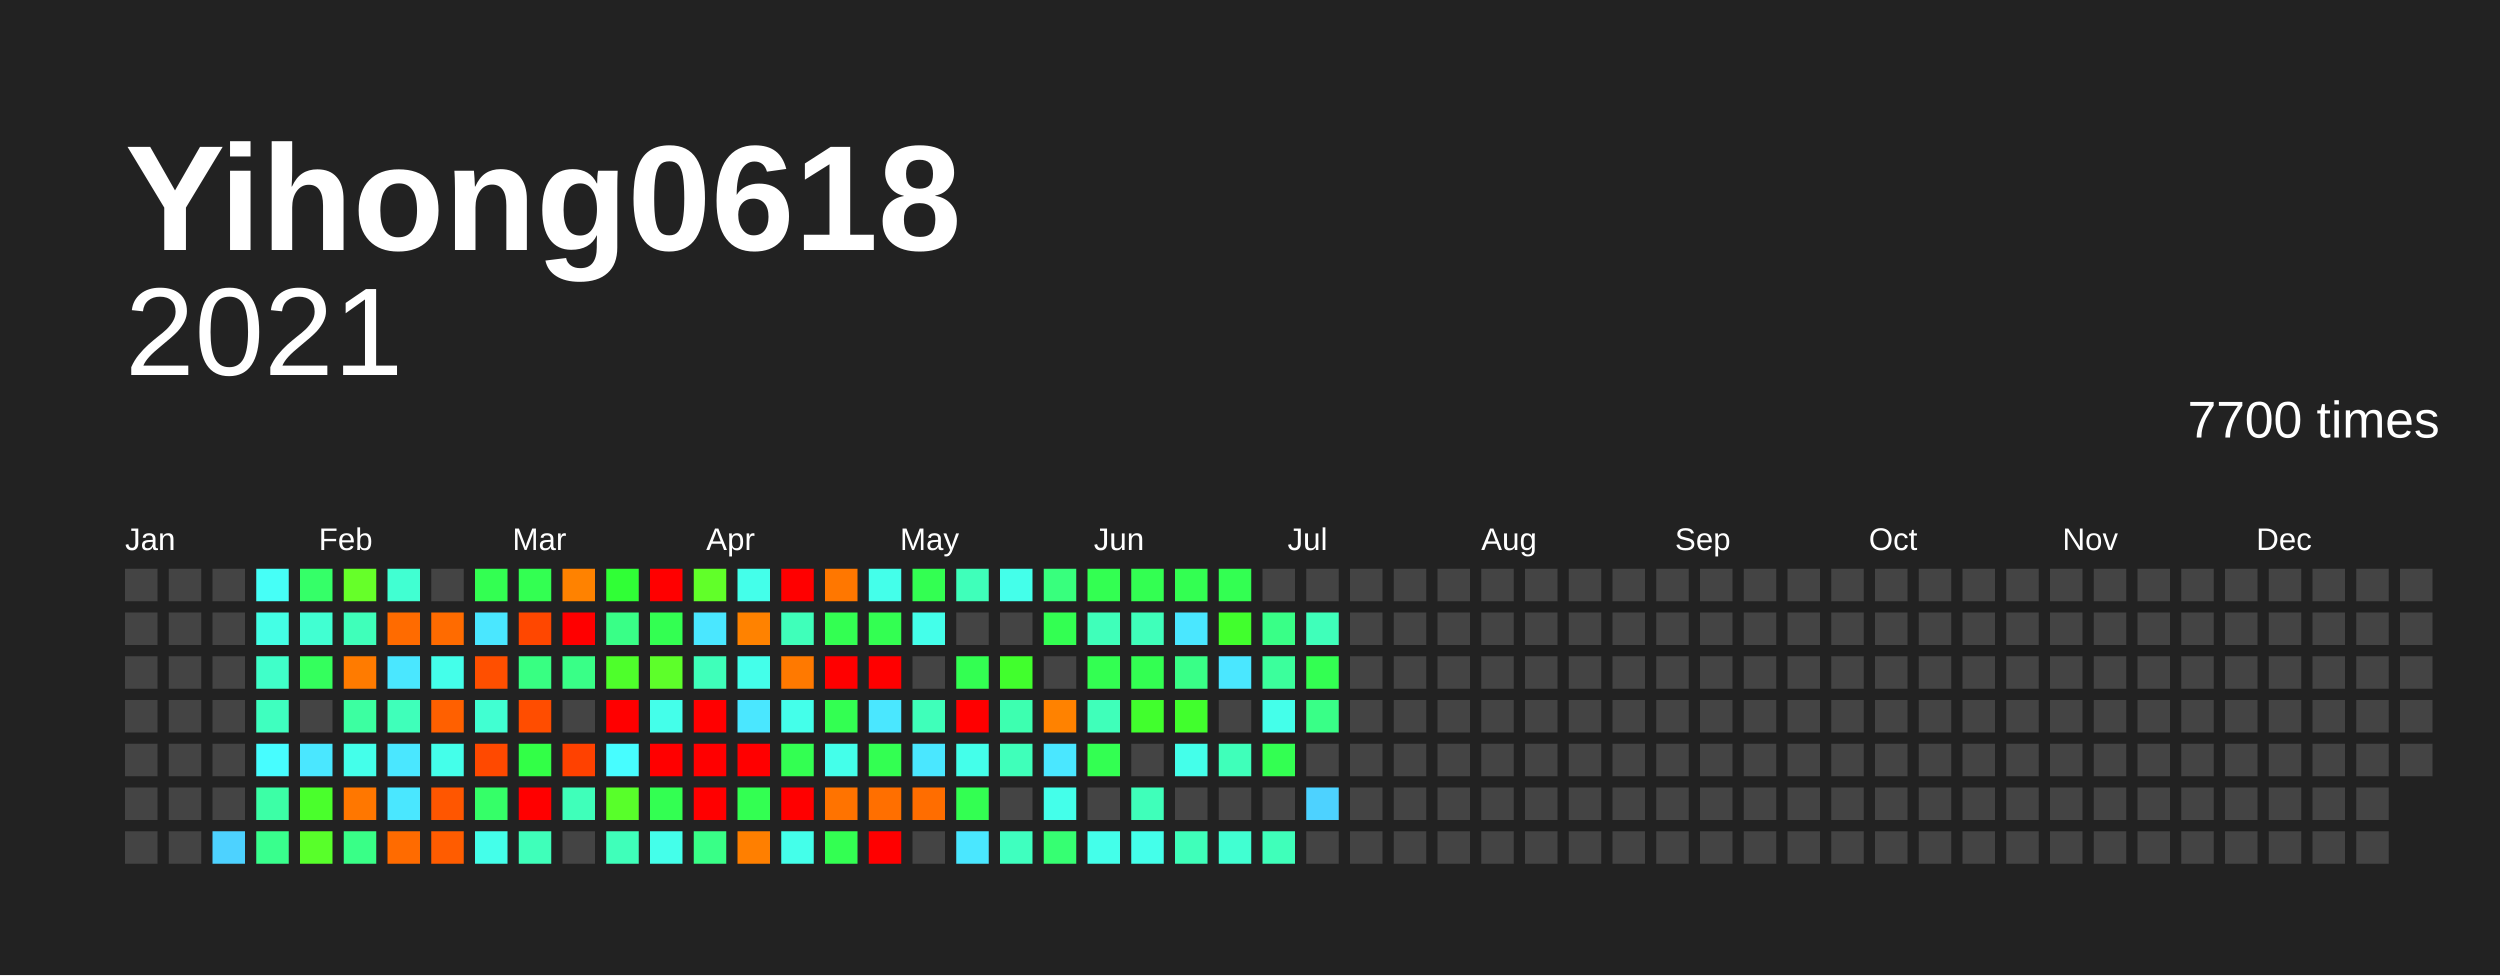
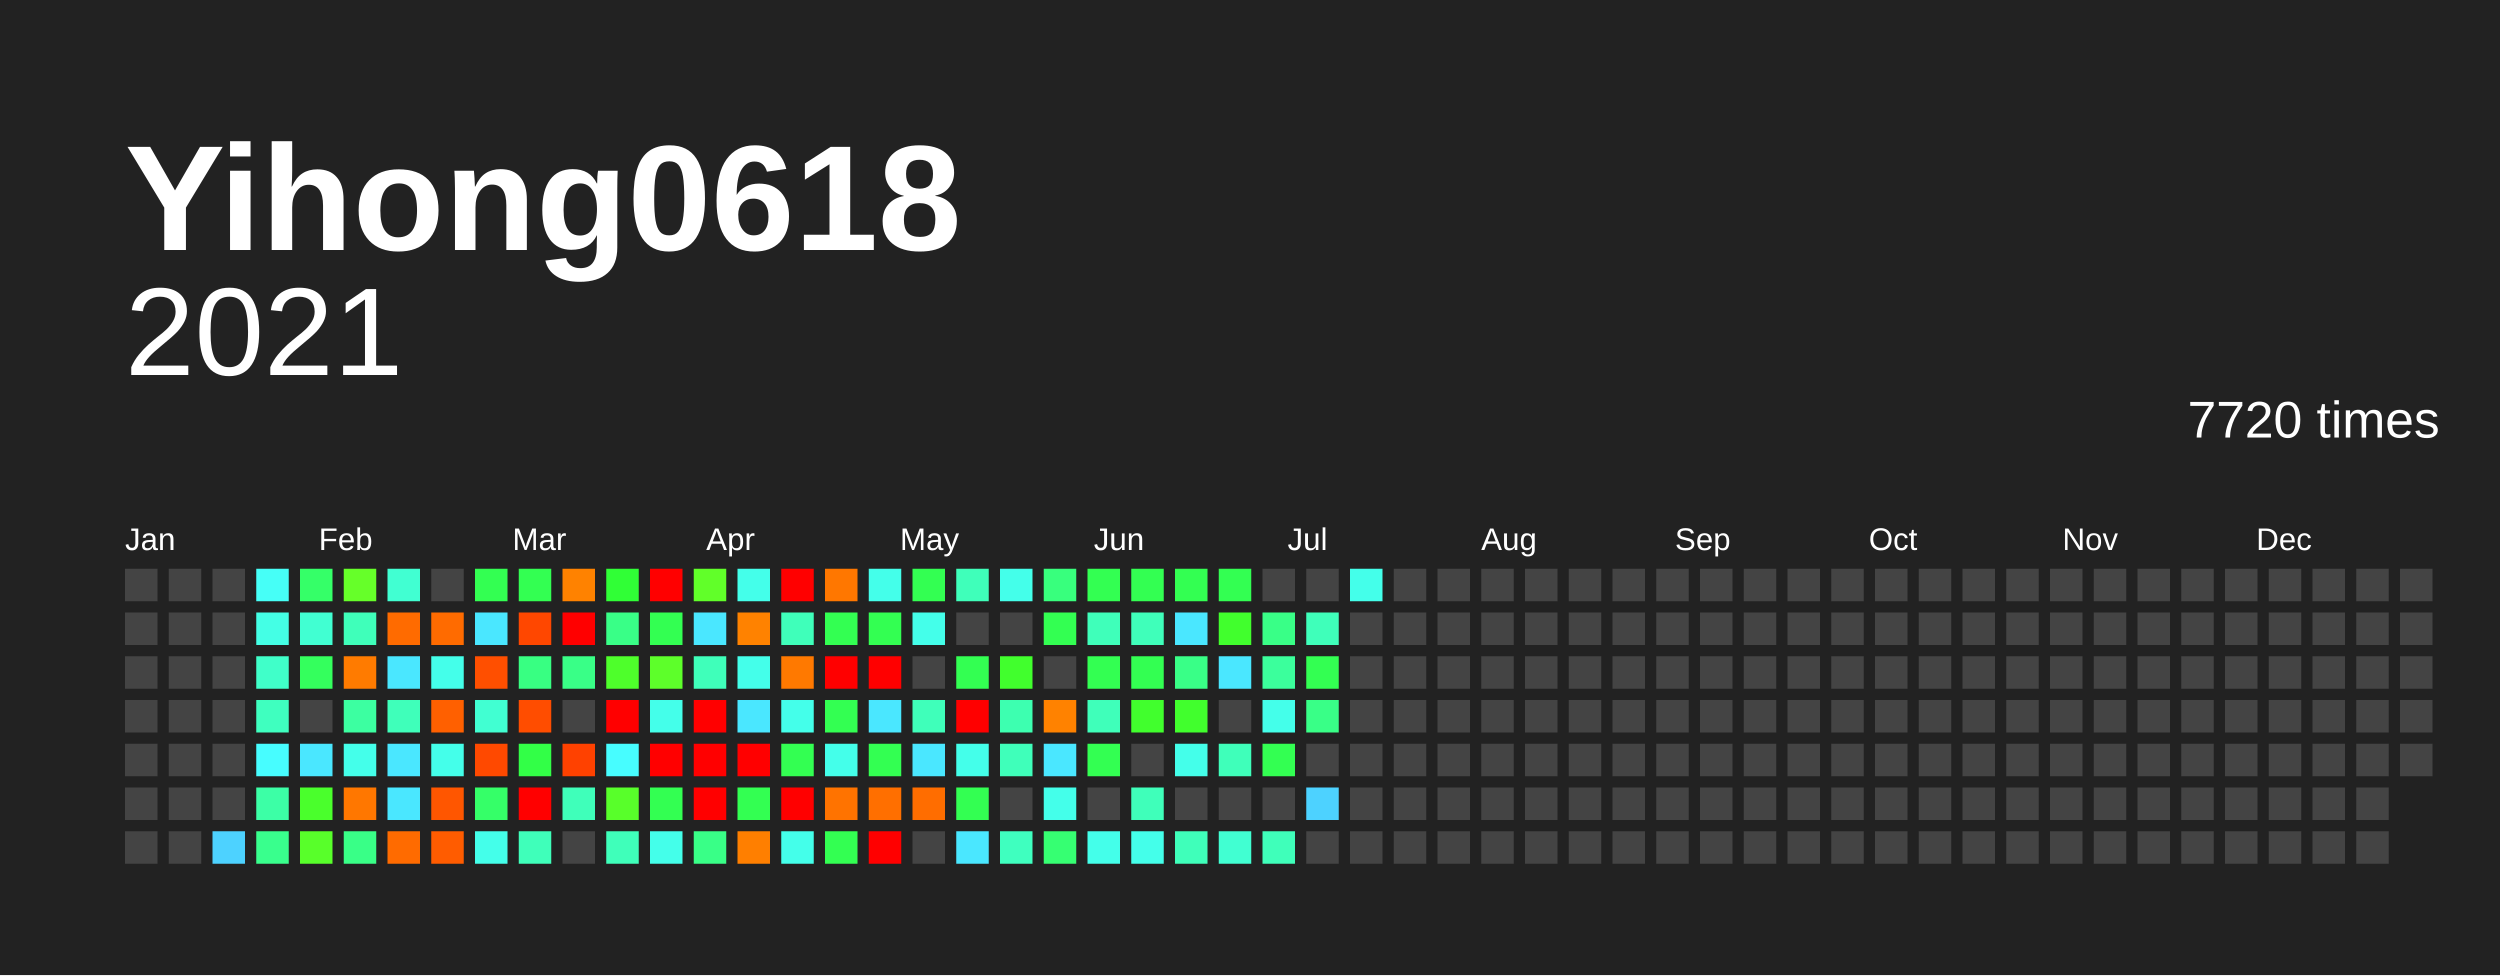
<svg xmlns="http://www.w3.org/2000/svg" baseProfile="full" height="78mm" version="1.1" viewBox="0,0,200,78" width="200mm">
  <defs />
  <rect fill="#222222" height="78" width="200" x="0" y="0" />
  <text fill="#FFFFFF" style="font-size:12px; font-family:Arial; font-weight:bold;" x="10" y="20">Yihong0618</text>
  <text alignment-baseline="hanging" fill="#FFFFFF" style="font-size:10.0px; font-family:Arial;" x="10" y="30">2021</text>
-   <text alignment-baseline="hanging" fill="#FFFFFF" style="font-size:4.125px; font-family:Arial;" x="175" y="35">7700 times</text>
+   <text alignment-baseline="hanging" fill="#FFFFFF" style="font-size:4.125px; font-family:Arial;" x="175" y="35">7720 times</text>
  <text fill="#FFFFFF" style="font-size:2.5px; font-family:Arial" x="10.0" y="44">Jan</text>
  <text fill="#FFFFFF" style="font-size:2.5px; font-family:Arial" x="25.5" y="44">Feb</text>
  <text fill="#FFFFFF" style="font-size:2.5px; font-family:Arial" x="41.0" y="44">Mar</text>
  <text fill="#FFFFFF" style="font-size:2.5px; font-family:Arial" x="56.5" y="44">Apr</text>
  <text fill="#FFFFFF" style="font-size:2.5px; font-family:Arial" x="72.0" y="44">May</text>
  <text fill="#FFFFFF" style="font-size:2.5px; font-family:Arial" x="87.5" y="44">Jun</text>
  <text fill="#FFFFFF" style="font-size:2.5px; font-family:Arial" x="103.0" y="44">Jul</text>
  <text fill="#FFFFFF" style="font-size:2.5px; font-family:Arial" x="118.5" y="44">Aug</text>
  <text fill="#FFFFFF" style="font-size:2.5px; font-family:Arial" x="134.0" y="44">Sep</text>
  <text fill="#FFFFFF" style="font-size:2.5px; font-family:Arial" x="149.5" y="44">Oct</text>
  <text fill="#FFFFFF" style="font-size:2.5px; font-family:Arial" x="165.0" y="44">Nov</text>
  <text fill="#FFFFFF" style="font-size:2.5px; font-family:Arial" x="180.5" y="44">Dec</text>
  <rect fill="#444444" height="2.6" width="2.6" x="10.0" y="45.5" />
  <rect fill="#444444" height="2.6" width="2.6" x="10.0" y="49.0" />
  <rect fill="#444444" height="2.6" width="2.6" x="10.0" y="52.5" />
  <rect fill="#444444" height="2.6" width="2.6" x="10.0" y="56.0" />
  <rect fill="#444444" height="2.6" width="2.6" x="10.0" y="59.5" />
  <rect fill="#444444" height="2.6" width="2.6" x="10.0" y="63.0" />
  <rect fill="#444444" height="2.6" width="2.6" x="10.0" y="66.5" />
  <rect fill="#444444" height="2.6" width="2.6" x="13.5" y="45.5" />
  <rect fill="#444444" height="2.6" width="2.6" x="13.5" y="49.0" />
  <rect fill="#444444" height="2.6" width="2.6" x="13.5" y="52.5" />
  <rect fill="#444444" height="2.6" width="2.6" x="13.5" y="56.0" />
  <rect fill="#444444" height="2.6" width="2.6" x="13.5" y="59.5" />
  <rect fill="#444444" height="2.6" width="2.6" x="13.5" y="63.0" />
  <rect fill="#444444" height="2.6" width="2.6" x="13.5" y="66.5" />
  <rect fill="#444444" height="2.6" width="2.6" x="17.0" y="45.5" />
  <rect fill="#444444" height="2.6" width="2.6" x="17.0" y="49.0" />
  <rect fill="#444444" height="2.6" width="2.6" x="17.0" y="52.5" />
  <rect fill="#444444" height="2.6" width="2.6" x="17.0" y="56.0" />
  <rect fill="#444444" height="2.6" width="2.6" x="17.0" y="59.5" />
  <rect fill="#444444" height="2.6" width="2.6" x="17.0" y="63.0" />
  <rect fill="#4dd2ff" height="2.6" width="2.6" x="17.0" y="66.5" />
  <rect fill="#46fff7" height="2.6" width="2.6" x="20.5" y="45.5" />
  <rect fill="#44ffe5" height="2.6" width="2.6" x="20.5" y="49.0" />
  <rect fill="#40ffc9" height="2.6" width="2.6" x="20.5" y="52.5" />
  <rect fill="#3fffbf" height="2.6" width="2.6" x="20.5" y="56.0" />
  <rect fill="#47fdff" height="2.6" width="2.6" x="20.5" y="59.5" />
  <rect fill="#3cffa6" height="2.6" width="2.6" x="20.5" y="63.0" />
  <rect fill="#39ff8d" height="2.6" width="2.6" x="20.5" y="66.5" />
  <rect fill="#35ff68" height="2.6" width="2.6" x="24.0" y="45.5" />
  <rect fill="#41ffd2" height="2.6" width="2.6" x="24.0" y="49.0" />
  <rect fill="#34ff5d" height="2.6" width="2.6" x="24.0" y="52.5" />
  <rect fill="#444444" height="2.6" width="2.6" x="24.0" y="56.0" />
  <rect fill="#4ae7ff" height="2.6" width="2.6" x="24.0" y="59.5" />
  <rect fill="#4aff2c" height="2.6" width="2.6" x="24.0" y="63.0" />
  <rect fill="#58ff2a" height="2.6" width="2.6" x="24.0" y="66.5" />
  <rect fill="#66ff29" height="2.6" width="2.6" x="27.5" y="45.5" />
  <rect fill="#3fffba" height="2.6" width="2.6" x="27.5" y="49.0" />
  <rect fill="#ff7b00" height="2.6" width="2.6" x="27.5" y="52.5" />
  <rect fill="#3cffa1" height="2.6" width="2.6" x="27.5" y="56.0" />
  <rect fill="#44ffea" height="2.6" width="2.6" x="27.5" y="59.5" />
  <rect fill="#ff7700" height="2.6" width="2.6" x="27.5" y="63.0" />
  <rect fill="#39ff87" height="2.6" width="2.6" x="27.5" y="66.5" />
  <rect fill="#41ffd2" height="2.6" width="2.6" x="31.0" y="45.5" />
  <rect fill="#ff6b00" height="2.6" width="2.6" x="31.0" y="49.0" />
  <rect fill="#4ae7ff" height="2.6" width="2.6" x="31.0" y="52.5" />
  <rect fill="#3fffba" height="2.6" width="2.6" x="31.0" y="56.0" />
  <rect fill="#4ae7ff" height="2.6" width="2.6" x="31.0" y="59.5" />
  <rect fill="#4ae7ff" height="2.6" width="2.6" x="31.0" y="63.0" />
  <rect fill="#ff6b00" height="2.6" width="2.6" x="31.0" y="66.5" />
  <rect fill="#444444" height="2.6" width="2.6" x="34.5" y="45.5" />
  <rect fill="#ff6b00" height="2.6" width="2.6" x="34.5" y="49.0" />
  <rect fill="#44ffea" height="2.6" width="2.6" x="34.5" y="52.5" />
  <rect fill="#ff6000" height="2.6" width="2.6" x="34.5" y="56.0" />
  <rect fill="#44ffea" height="2.6" width="2.6" x="34.5" y="59.5" />
  <rect fill="#ff5600" height="2.6" width="2.6" x="34.5" y="63.0" />
  <rect fill="#ff5c00" height="2.6" width="2.6" x="34.5" y="66.5" />
  <rect fill="#33ff52" height="2.6" width="2.6" x="38.0" y="45.5" />
  <rect fill="#4ae7ff" height="2.6" width="2.6" x="38.0" y="49.0" />
  <rect fill="#ff4f00" height="2.6" width="2.6" x="38.0" y="52.5" />
  <rect fill="#41ffd2" height="2.6" width="2.6" x="38.0" y="56.0" />
  <rect fill="#ff4900" height="2.6" width="2.6" x="38.0" y="59.5" />
  <rect fill="#35ff68" height="2.6" width="2.6" x="38.0" y="63.0" />
  <rect fill="#44ffea" height="2.6" width="2.6" x="38.0" y="66.5" />
  <rect fill="#33ff52" height="2.6" width="2.6" x="41.5" y="45.5" />
  <rect fill="#ff4700" height="2.6" width="2.6" x="41.5" y="49.0" />
  <rect fill="#38ff82" height="2.6" width="2.6" x="41.5" y="52.5" />
  <rect fill="#ff4d00" height="2.6" width="2.6" x="41.5" y="56.0" />
  <rect fill="#32ff47" height="2.6" width="2.6" x="41.5" y="59.5" />
  <rect fill="red" height="2.6" width="2.6" x="41.5" y="63.0" />
  <rect fill="#3fffba" height="2.6" width="2.6" x="41.5" y="66.5" />
  <rect fill="#ff8200" height="2.6" width="2.6" x="45.0" y="45.5" />
  <rect fill="red" height="2.6" width="2.6" x="45.0" y="49.0" />
  <rect fill="#39ff87" height="2.6" width="2.6" x="45.0" y="52.5" />
  <rect fill="#444444" height="2.6" width="2.6" x="45.0" y="56.0" />
  <rect fill="#ff4100" height="2.6" width="2.6" x="45.0" y="59.5" />
  <rect fill="#3fffba" height="2.6" width="2.6" x="45.0" y="63.0" />
  <rect fill="#444444" height="2.6" width="2.6" x="45.0" y="66.5" />
  <rect fill="#30ff36" height="2.6" width="2.6" x="48.5" y="45.5" />
  <rect fill="#39ff87" height="2.6" width="2.6" x="48.5" y="49.0" />
  <rect fill="#4eff2b" height="2.6" width="2.6" x="48.5" y="52.5" />
  <rect fill="red" height="2.6" width="2.6" x="48.5" y="56.0" />
  <rect fill="#47fdff" height="2.6" width="2.6" x="48.5" y="59.5" />
  <rect fill="#58ff2a" height="2.6" width="2.6" x="48.5" y="63.0" />
  <rect fill="#3fffba" height="2.6" width="2.6" x="48.5" y="66.5" />
  <rect fill="red" height="2.6" width="2.6" x="52.0" y="45.5" />
  <rect fill="#33ff52" height="2.6" width="2.6" x="52.0" y="49.0" />
  <rect fill="#5dff2a" height="2.6" width="2.6" x="52.0" y="52.5" />
  <rect fill="#44ffea" height="2.6" width="2.6" x="52.0" y="56.0" />
  <rect fill="red" height="2.6" width="2.6" x="52.0" y="59.5" />
  <rect fill="#33ff52" height="2.6" width="2.6" x="52.0" y="63.0" />
  <rect fill="#44ffea" height="2.6" width="2.6" x="52.0" y="66.5" />
  <rect fill="#61ff29" height="2.6" width="2.6" x="55.5" y="45.5" />
  <rect fill="#4ae7ff" height="2.6" width="2.6" x="55.5" y="49.0" />
  <rect fill="#3fffba" height="2.6" width="2.6" x="55.5" y="52.5" />
  <rect fill="red" height="2.6" width="2.6" x="55.5" y="56.0" />
  <rect fill="red" height="2.6" width="2.6" x="55.5" y="59.5" />
  <rect fill="red" height="2.6" width="2.6" x="55.5" y="63.0" />
  <rect fill="#39ff87" height="2.6" width="2.6" x="55.5" y="66.5" />
  <rect fill="#44ffea" height="2.6" width="2.6" x="59.0" y="45.5" />
  <rect fill="#ff8200" height="2.6" width="2.6" x="59.0" y="49.0" />
  <rect fill="#44ffea" height="2.6" width="2.6" x="59.0" y="52.5" />
  <rect fill="#4ae7ff" height="2.6" width="2.6" x="59.0" y="56.0" />
  <rect fill="red" height="2.6" width="2.6" x="59.0" y="59.5" />
  <rect fill="#33ff52" height="2.6" width="2.6" x="59.0" y="63.0" />
  <rect fill="#ff7f00" height="2.6" width="2.6" x="59.0" y="66.5" />
  <rect fill="red" height="2.6" width="2.6" x="62.5" y="45.5" />
  <rect fill="#3fffba" height="2.6" width="2.6" x="62.5" y="49.0" />
  <rect fill="#ff7900" height="2.6" width="2.6" x="62.5" y="52.5" />
  <rect fill="#44ffea" height="2.6" width="2.6" x="62.5" y="56.0" />
  <rect fill="#33ff52" height="2.6" width="2.6" x="62.5" y="59.5" />
  <rect fill="red" height="2.6" width="2.6" x="62.5" y="63.0" />
  <rect fill="#44ffea" height="2.6" width="2.6" x="62.5" y="66.5" />
  <rect fill="#ff7700" height="2.6" width="2.6" x="66.0" y="45.5" />
  <rect fill="#33ff52" height="2.6" width="2.6" x="66.0" y="49.0" />
  <rect fill="red" height="2.6" width="2.6" x="66.0" y="52.5" />
  <rect fill="#33ff52" height="2.6" width="2.6" x="66.0" y="56.0" />
  <rect fill="#44ffea" height="2.6" width="2.6" x="66.0" y="59.5" />
  <rect fill="#ff7300" height="2.6" width="2.6" x="66.0" y="63.0" />
  <rect fill="#33ff52" height="2.6" width="2.6" x="66.0" y="66.5" />
  <rect fill="#44ffea" height="2.6" width="2.6" x="69.5" y="45.5" />
  <rect fill="#33ff52" height="2.6" width="2.6" x="69.5" y="49.0" />
  <rect fill="red" height="2.6" width="2.6" x="69.5" y="52.5" />
  <rect fill="#4ae7ff" height="2.6" width="2.6" x="69.5" y="56.0" />
  <rect fill="#33ff52" height="2.6" width="2.6" x="69.5" y="59.5" />
  <rect fill="#ff6f00" height="2.6" width="2.6" x="69.5" y="63.0" />
  <rect fill="red" height="2.6" width="2.6" x="69.5" y="66.5" />
  <rect fill="#33ff52" height="2.6" width="2.6" x="73.0" y="45.5" />
  <rect fill="#44ffea" height="2.6" width="2.6" x="73.0" y="49.0" />
  <rect fill="#444444" height="2.6" width="2.6" x="73.0" y="52.5" />
  <rect fill="#3fffba" height="2.6" width="2.6" x="73.0" y="56.0" />
  <rect fill="#4ae7ff" height="2.6" width="2.6" x="73.0" y="59.5" />
  <rect fill="#ff6d00" height="2.6" width="2.6" x="73.0" y="63.0" />
  <rect fill="#444444" height="2.6" width="2.6" x="73.0" y="66.5" />
  <rect fill="#3fffba" height="2.6" width="2.6" x="76.5" y="45.5" />
  <rect fill="#444444" height="2.6" width="2.6" x="76.5" y="49.0" />
  <rect fill="#33ff52" height="2.6" width="2.6" x="76.5" y="52.5" />
  <rect fill="red" height="2.6" width="2.6" x="76.5" y="56.0" />
  <rect fill="#44ffea" height="2.6" width="2.6" x="76.5" y="59.5" />
  <rect fill="#33ff52" height="2.6" width="2.6" x="76.5" y="63.0" />
  <rect fill="#4ae7ff" height="2.6" width="2.6" x="76.5" y="66.5" />
  <rect fill="#44ffea" height="2.6" width="2.6" x="80.0" y="45.5" />
  <rect fill="#444444" height="2.6" width="2.6" x="80.0" y="49.0" />
  <rect fill="#41ff2d" height="2.6" width="2.6" x="80.0" y="52.5" />
  <rect fill="#3dffb0" height="2.6" width="2.6" x="80.0" y="56.0" />
  <rect fill="#3fffba" height="2.6" width="2.6" x="80.0" y="59.5" />
  <rect fill="#444444" height="2.6" width="2.6" x="80.0" y="63.0" />
  <rect fill="#3fffbf" height="2.6" width="2.6" x="80.0" y="66.5" />
  <rect fill="#38ff7d" height="2.6" width="2.6" x="83.5" y="45.5" />
  <rect fill="#33ff52" height="2.6" width="2.6" x="83.5" y="49.0" />
  <rect fill="#444444" height="2.6" width="2.6" x="83.5" y="52.5" />
  <rect fill="#ff8200" height="2.6" width="2.6" x="83.5" y="56.0" />
  <rect fill="#4ae7ff" height="2.6" width="2.6" x="83.5" y="59.5" />
  <rect fill="#44ffea" height="2.6" width="2.6" x="83.5" y="63.0" />
  <rect fill="#36ff72" height="2.6" width="2.6" x="83.5" y="66.5" />
  <rect fill="#33ff52" height="2.6" width="2.6" x="87.0" y="45.5" />
  <rect fill="#3fffba" height="2.6" width="2.6" x="87.0" y="49.0" />
  <rect fill="#33ff52" height="2.6" width="2.6" x="87.0" y="52.5" />
  <rect fill="#3fffba" height="2.6" width="2.6" x="87.0" y="56.0" />
  <rect fill="#33ff52" height="2.6" width="2.6" x="87.0" y="59.5" />
  <rect fill="#444444" height="2.6" width="2.6" x="87.0" y="63.0" />
  <rect fill="#44ffea" height="2.6" width="2.6" x="87.0" y="66.5" />
  <rect fill="#33ff52" height="2.6" width="2.6" x="90.5" y="45.5" />
  <rect fill="#3fffba" height="2.6" width="2.6" x="90.5" y="49.0" />
  <rect fill="#33ff52" height="2.6" width="2.6" x="90.5" y="52.5" />
  <rect fill="#41ff2d" height="2.6" width="2.6" x="90.5" y="56.0" />
  <rect fill="#444444" height="2.6" width="2.6" x="90.5" y="59.5" />
  <rect fill="#3fffba" height="2.6" width="2.6" x="90.5" y="63.0" />
  <rect fill="#44ffea" height="2.6" width="2.6" x="90.5" y="66.5" />
  <rect fill="#33ff52" height="2.6" width="2.6" x="94.0" y="45.5" />
  <rect fill="#4ae7ff" height="2.6" width="2.6" x="94.0" y="49.0" />
  <rect fill="#39ff87" height="2.6" width="2.6" x="94.0" y="52.5" />
  <rect fill="#41ff2d" height="2.6" width="2.6" x="94.0" y="56.0" />
  <rect fill="#44ffea" height="2.6" width="2.6" x="94.0" y="59.5" />
  <rect fill="#444444" height="2.6" width="2.6" x="94.0" y="63.0" />
  <rect fill="#3fffba" height="2.6" width="2.6" x="94.0" y="66.5" />
  <rect fill="#33ff52" height="2.6" width="2.6" x="97.5" y="45.5" />
  <rect fill="#41ff2d" height="2.6" width="2.6" x="97.5" y="49.0" />
  <rect fill="#4ae7ff" height="2.6" width="2.6" x="97.5" y="52.5" />
  <rect fill="#444444" height="2.6" width="2.6" x="97.5" y="56.0" />
  <rect fill="#3fffba" height="2.6" width="2.6" x="97.5" y="59.5" />
  <rect fill="#444444" height="2.6" width="2.6" x="97.5" y="63.0" />
  <rect fill="#41ffd2" height="2.6" width="2.6" x="97.5" y="66.5" />
  <rect fill="#444444" height="2.6" width="2.6" x="101.0" y="45.5" />
  <rect fill="#39ff87" height="2.6" width="2.6" x="101.0" y="49.0" />
  <rect fill="#3bff9c" height="2.6" width="2.6" x="101.0" y="52.5" />
  <rect fill="#44ffea" height="2.6" width="2.6" x="101.0" y="56.0" />
  <rect fill="#33ff52" height="2.6" width="2.6" x="101.0" y="59.5" />
  <rect fill="#444444" height="2.6" width="2.6" x="101.0" y="63.0" />
  <rect fill="#3fffba" height="2.6" width="2.6" x="101.0" y="66.5" />
  <rect fill="#444444" height="2.6" width="2.6" x="104.5" y="45.5" />
  <rect fill="#3fffba" height="2.6" width="2.6" x="104.5" y="49.0" />
  <rect fill="#33ff52" height="2.6" width="2.6" x="104.5" y="52.5" />
  <rect fill="#39ff87" height="2.6" width="2.6" x="104.5" y="56.0" />
  <rect fill="#444444" height="2.6" width="2.6" x="104.5" y="59.5" />
  <rect fill="#4dd2ff" height="2.6" width="2.6" x="104.5" y="63.0" />
  <rect fill="#444444" height="2.6" width="2.6" x="104.5" y="66.5" />
-   <rect fill="#444444" height="2.6" width="2.6" x="108.0" y="45.5" />
+   <rect fill="#44ffea" height="2.6" width="2.6" x="108.0" y="45.5" />
  <rect fill="#444444" height="2.6" width="2.6" x="108.0" y="49.0" />
  <rect fill="#444444" height="2.6" width="2.6" x="108.0" y="52.5" />
  <rect fill="#444444" height="2.6" width="2.6" x="108.0" y="56.0" />
  <rect fill="#444444" height="2.6" width="2.6" x="108.0" y="59.5" />
  <rect fill="#444444" height="2.6" width="2.6" x="108.0" y="63.0" />
  <rect fill="#444444" height="2.6" width="2.6" x="108.0" y="66.5" />
  <rect fill="#444444" height="2.6" width="2.6" x="111.5" y="45.5" />
  <rect fill="#444444" height="2.6" width="2.6" x="111.5" y="49.0" />
  <rect fill="#444444" height="2.6" width="2.6" x="111.5" y="52.5" />
  <rect fill="#444444" height="2.6" width="2.6" x="111.5" y="56.0" />
  <rect fill="#444444" height="2.6" width="2.6" x="111.5" y="59.5" />
  <rect fill="#444444" height="2.6" width="2.6" x="111.5" y="63.0" />
  <rect fill="#444444" height="2.6" width="2.6" x="111.5" y="66.5" />
  <rect fill="#444444" height="2.6" width="2.6" x="115.0" y="45.5" />
  <rect fill="#444444" height="2.6" width="2.6" x="115.0" y="49.0" />
  <rect fill="#444444" height="2.6" width="2.6" x="115.0" y="52.5" />
  <rect fill="#444444" height="2.6" width="2.6" x="115.0" y="56.0" />
  <rect fill="#444444" height="2.6" width="2.6" x="115.0" y="59.5" />
  <rect fill="#444444" height="2.6" width="2.6" x="115.0" y="63.0" />
  <rect fill="#444444" height="2.6" width="2.6" x="115.0" y="66.5" />
  <rect fill="#444444" height="2.6" width="2.6" x="118.5" y="45.5" />
  <rect fill="#444444" height="2.6" width="2.6" x="118.5" y="49.0" />
  <rect fill="#444444" height="2.6" width="2.6" x="118.5" y="52.5" />
  <rect fill="#444444" height="2.6" width="2.6" x="118.5" y="56.0" />
  <rect fill="#444444" height="2.6" width="2.6" x="118.5" y="59.5" />
  <rect fill="#444444" height="2.6" width="2.6" x="118.5" y="63.0" />
  <rect fill="#444444" height="2.6" width="2.6" x="118.5" y="66.5" />
  <rect fill="#444444" height="2.6" width="2.6" x="122.0" y="45.5" />
  <rect fill="#444444" height="2.6" width="2.6" x="122.0" y="49.0" />
  <rect fill="#444444" height="2.6" width="2.6" x="122.0" y="52.5" />
  <rect fill="#444444" height="2.6" width="2.6" x="122.0" y="56.0" />
  <rect fill="#444444" height="2.6" width="2.6" x="122.0" y="59.5" />
  <rect fill="#444444" height="2.6" width="2.6" x="122.0" y="63.0" />
  <rect fill="#444444" height="2.6" width="2.6" x="122.0" y="66.5" />
  <rect fill="#444444" height="2.6" width="2.6" x="125.5" y="45.5" />
  <rect fill="#444444" height="2.6" width="2.6" x="125.5" y="49.0" />
  <rect fill="#444444" height="2.6" width="2.6" x="125.5" y="52.5" />
  <rect fill="#444444" height="2.6" width="2.6" x="125.5" y="56.0" />
  <rect fill="#444444" height="2.6" width="2.6" x="125.5" y="59.5" />
  <rect fill="#444444" height="2.6" width="2.6" x="125.5" y="63.0" />
  <rect fill="#444444" height="2.6" width="2.6" x="125.5" y="66.5" />
  <rect fill="#444444" height="2.6" width="2.6" x="129.0" y="45.5" />
  <rect fill="#444444" height="2.6" width="2.6" x="129.0" y="49.0" />
  <rect fill="#444444" height="2.6" width="2.6" x="129.0" y="52.5" />
  <rect fill="#444444" height="2.6" width="2.6" x="129.0" y="56.0" />
  <rect fill="#444444" height="2.6" width="2.6" x="129.0" y="59.5" />
  <rect fill="#444444" height="2.6" width="2.6" x="129.0" y="63.0" />
  <rect fill="#444444" height="2.6" width="2.6" x="129.0" y="66.5" />
  <rect fill="#444444" height="2.6" width="2.6" x="132.5" y="45.5" />
  <rect fill="#444444" height="2.6" width="2.6" x="132.5" y="49.0" />
  <rect fill="#444444" height="2.6" width="2.6" x="132.5" y="52.5" />
  <rect fill="#444444" height="2.6" width="2.6" x="132.5" y="56.0" />
  <rect fill="#444444" height="2.6" width="2.6" x="132.5" y="59.5" />
  <rect fill="#444444" height="2.6" width="2.6" x="132.5" y="63.0" />
  <rect fill="#444444" height="2.6" width="2.6" x="132.5" y="66.5" />
  <rect fill="#444444" height="2.6" width="2.6" x="136.0" y="45.5" />
  <rect fill="#444444" height="2.6" width="2.6" x="136.0" y="49.0" />
  <rect fill="#444444" height="2.6" width="2.6" x="136.0" y="52.5" />
  <rect fill="#444444" height="2.6" width="2.6" x="136.0" y="56.0" />
  <rect fill="#444444" height="2.6" width="2.6" x="136.0" y="59.5" />
  <rect fill="#444444" height="2.6" width="2.6" x="136.0" y="63.0" />
  <rect fill="#444444" height="2.6" width="2.6" x="136.0" y="66.5" />
  <rect fill="#444444" height="2.6" width="2.6" x="139.5" y="45.5" />
  <rect fill="#444444" height="2.6" width="2.6" x="139.5" y="49.0" />
  <rect fill="#444444" height="2.6" width="2.6" x="139.5" y="52.5" />
  <rect fill="#444444" height="2.6" width="2.6" x="139.5" y="56.0" />
  <rect fill="#444444" height="2.6" width="2.6" x="139.5" y="59.5" />
  <rect fill="#444444" height="2.6" width="2.6" x="139.5" y="63.0" />
  <rect fill="#444444" height="2.6" width="2.6" x="139.5" y="66.5" />
  <rect fill="#444444" height="2.6" width="2.6" x="143.0" y="45.5" />
  <rect fill="#444444" height="2.6" width="2.6" x="143.0" y="49.0" />
  <rect fill="#444444" height="2.6" width="2.6" x="143.0" y="52.5" />
  <rect fill="#444444" height="2.6" width="2.6" x="143.0" y="56.0" />
  <rect fill="#444444" height="2.6" width="2.6" x="143.0" y="59.5" />
  <rect fill="#444444" height="2.6" width="2.6" x="143.0" y="63.0" />
  <rect fill="#444444" height="2.6" width="2.6" x="143.0" y="66.5" />
  <rect fill="#444444" height="2.6" width="2.6" x="146.5" y="45.5" />
  <rect fill="#444444" height="2.6" width="2.6" x="146.5" y="49.0" />
  <rect fill="#444444" height="2.6" width="2.6" x="146.5" y="52.5" />
  <rect fill="#444444" height="2.6" width="2.6" x="146.5" y="56.0" />
  <rect fill="#444444" height="2.6" width="2.6" x="146.5" y="59.5" />
  <rect fill="#444444" height="2.6" width="2.6" x="146.5" y="63.0" />
  <rect fill="#444444" height="2.6" width="2.6" x="146.5" y="66.5" />
  <rect fill="#444444" height="2.6" width="2.6" x="150.0" y="45.5" />
  <rect fill="#444444" height="2.6" width="2.6" x="150.0" y="49.0" />
  <rect fill="#444444" height="2.6" width="2.6" x="150.0" y="52.5" />
  <rect fill="#444444" height="2.6" width="2.6" x="150.0" y="56.0" />
  <rect fill="#444444" height="2.6" width="2.6" x="150.0" y="59.5" />
  <rect fill="#444444" height="2.6" width="2.6" x="150.0" y="63.0" />
  <rect fill="#444444" height="2.6" width="2.6" x="150.0" y="66.5" />
  <rect fill="#444444" height="2.6" width="2.6" x="153.5" y="45.5" />
  <rect fill="#444444" height="2.6" width="2.6" x="153.5" y="49.0" />
  <rect fill="#444444" height="2.6" width="2.6" x="153.5" y="52.5" />
  <rect fill="#444444" height="2.6" width="2.6" x="153.5" y="56.0" />
  <rect fill="#444444" height="2.6" width="2.6" x="153.5" y="59.5" />
  <rect fill="#444444" height="2.6" width="2.6" x="153.5" y="63.0" />
  <rect fill="#444444" height="2.6" width="2.6" x="153.5" y="66.5" />
  <rect fill="#444444" height="2.6" width="2.6" x="157.0" y="45.5" />
  <rect fill="#444444" height="2.6" width="2.6" x="157.0" y="49.0" />
  <rect fill="#444444" height="2.6" width="2.6" x="157.0" y="52.5" />
  <rect fill="#444444" height="2.6" width="2.6" x="157.0" y="56.0" />
  <rect fill="#444444" height="2.6" width="2.6" x="157.0" y="59.5" />
  <rect fill="#444444" height="2.6" width="2.6" x="157.0" y="63.0" />
  <rect fill="#444444" height="2.6" width="2.6" x="157.0" y="66.5" />
  <rect fill="#444444" height="2.6" width="2.6" x="160.5" y="45.5" />
  <rect fill="#444444" height="2.6" width="2.6" x="160.5" y="49.0" />
  <rect fill="#444444" height="2.6" width="2.6" x="160.5" y="52.5" />
  <rect fill="#444444" height="2.6" width="2.6" x="160.5" y="56.0" />
  <rect fill="#444444" height="2.6" width="2.6" x="160.5" y="59.5" />
  <rect fill="#444444" height="2.6" width="2.6" x="160.5" y="63.0" />
  <rect fill="#444444" height="2.6" width="2.6" x="160.5" y="66.5" />
  <rect fill="#444444" height="2.6" width="2.6" x="164.0" y="45.5" />
  <rect fill="#444444" height="2.6" width="2.6" x="164.0" y="49.0" />
  <rect fill="#444444" height="2.6" width="2.6" x="164.0" y="52.5" />
  <rect fill="#444444" height="2.6" width="2.6" x="164.0" y="56.0" />
  <rect fill="#444444" height="2.6" width="2.6" x="164.0" y="59.5" />
  <rect fill="#444444" height="2.6" width="2.6" x="164.0" y="63.0" />
  <rect fill="#444444" height="2.6" width="2.6" x="164.0" y="66.5" />
  <rect fill="#444444" height="2.6" width="2.6" x="167.5" y="45.5" />
  <rect fill="#444444" height="2.6" width="2.6" x="167.5" y="49.0" />
  <rect fill="#444444" height="2.6" width="2.6" x="167.5" y="52.5" />
  <rect fill="#444444" height="2.6" width="2.6" x="167.5" y="56.0" />
  <rect fill="#444444" height="2.6" width="2.6" x="167.5" y="59.5" />
  <rect fill="#444444" height="2.6" width="2.6" x="167.5" y="63.0" />
  <rect fill="#444444" height="2.6" width="2.6" x="167.5" y="66.5" />
  <rect fill="#444444" height="2.6" width="2.6" x="171.0" y="45.5" />
  <rect fill="#444444" height="2.6" width="2.6" x="171.0" y="49.0" />
  <rect fill="#444444" height="2.6" width="2.6" x="171.0" y="52.5" />
  <rect fill="#444444" height="2.6" width="2.6" x="171.0" y="56.0" />
  <rect fill="#444444" height="2.6" width="2.6" x="171.0" y="59.5" />
  <rect fill="#444444" height="2.6" width="2.6" x="171.0" y="63.0" />
  <rect fill="#444444" height="2.6" width="2.6" x="171.0" y="66.5" />
  <rect fill="#444444" height="2.6" width="2.6" x="174.5" y="45.5" />
  <rect fill="#444444" height="2.6" width="2.6" x="174.5" y="49.0" />
  <rect fill="#444444" height="2.6" width="2.6" x="174.5" y="52.5" />
  <rect fill="#444444" height="2.6" width="2.6" x="174.5" y="56.0" />
  <rect fill="#444444" height="2.6" width="2.6" x="174.5" y="59.5" />
  <rect fill="#444444" height="2.6" width="2.6" x="174.5" y="63.0" />
  <rect fill="#444444" height="2.6" width="2.6" x="174.5" y="66.5" />
  <rect fill="#444444" height="2.6" width="2.6" x="178.0" y="45.5" />
  <rect fill="#444444" height="2.6" width="2.6" x="178.0" y="49.0" />
  <rect fill="#444444" height="2.6" width="2.6" x="178.0" y="52.5" />
  <rect fill="#444444" height="2.6" width="2.6" x="178.0" y="56.0" />
  <rect fill="#444444" height="2.6" width="2.6" x="178.0" y="59.5" />
  <rect fill="#444444" height="2.6" width="2.6" x="178.0" y="63.0" />
  <rect fill="#444444" height="2.6" width="2.6" x="178.0" y="66.5" />
  <rect fill="#444444" height="2.6" width="2.6" x="181.5" y="45.5" />
  <rect fill="#444444" height="2.6" width="2.6" x="181.5" y="49.0" />
  <rect fill="#444444" height="2.6" width="2.6" x="181.5" y="52.5" />
  <rect fill="#444444" height="2.6" width="2.6" x="181.5" y="56.0" />
  <rect fill="#444444" height="2.6" width="2.6" x="181.5" y="59.5" />
  <rect fill="#444444" height="2.6" width="2.6" x="181.5" y="63.0" />
  <rect fill="#444444" height="2.6" width="2.6" x="181.5" y="66.5" />
  <rect fill="#444444" height="2.6" width="2.6" x="185.0" y="45.5" />
  <rect fill="#444444" height="2.6" width="2.6" x="185.0" y="49.0" />
  <rect fill="#444444" height="2.6" width="2.6" x="185.0" y="52.5" />
  <rect fill="#444444" height="2.6" width="2.6" x="185.0" y="56.0" />
  <rect fill="#444444" height="2.6" width="2.6" x="185.0" y="59.5" />
  <rect fill="#444444" height="2.6" width="2.6" x="185.0" y="63.0" />
  <rect fill="#444444" height="2.6" width="2.6" x="185.0" y="66.5" />
  <rect fill="#444444" height="2.6" width="2.6" x="188.5" y="45.5" />
  <rect fill="#444444" height="2.6" width="2.6" x="188.5" y="49.0" />
  <rect fill="#444444" height="2.6" width="2.6" x="188.5" y="52.5" />
  <rect fill="#444444" height="2.6" width="2.6" x="188.5" y="56.0" />
  <rect fill="#444444" height="2.6" width="2.6" x="188.5" y="59.5" />
  <rect fill="#444444" height="2.6" width="2.6" x="188.5" y="63.0" />
  <rect fill="#444444" height="2.6" width="2.6" x="188.5" y="66.5" />
  <rect fill="#444444" height="2.6" width="2.6" x="192.0" y="45.5" />
  <rect fill="#444444" height="2.6" width="2.6" x="192.0" y="49.0" />
  <rect fill="#444444" height="2.6" width="2.6" x="192.0" y="52.5" />
  <rect fill="#444444" height="2.6" width="2.6" x="192.0" y="56.0" />
  <rect fill="#444444" height="2.6" width="2.6" x="192.0" y="59.5" />
</svg>
